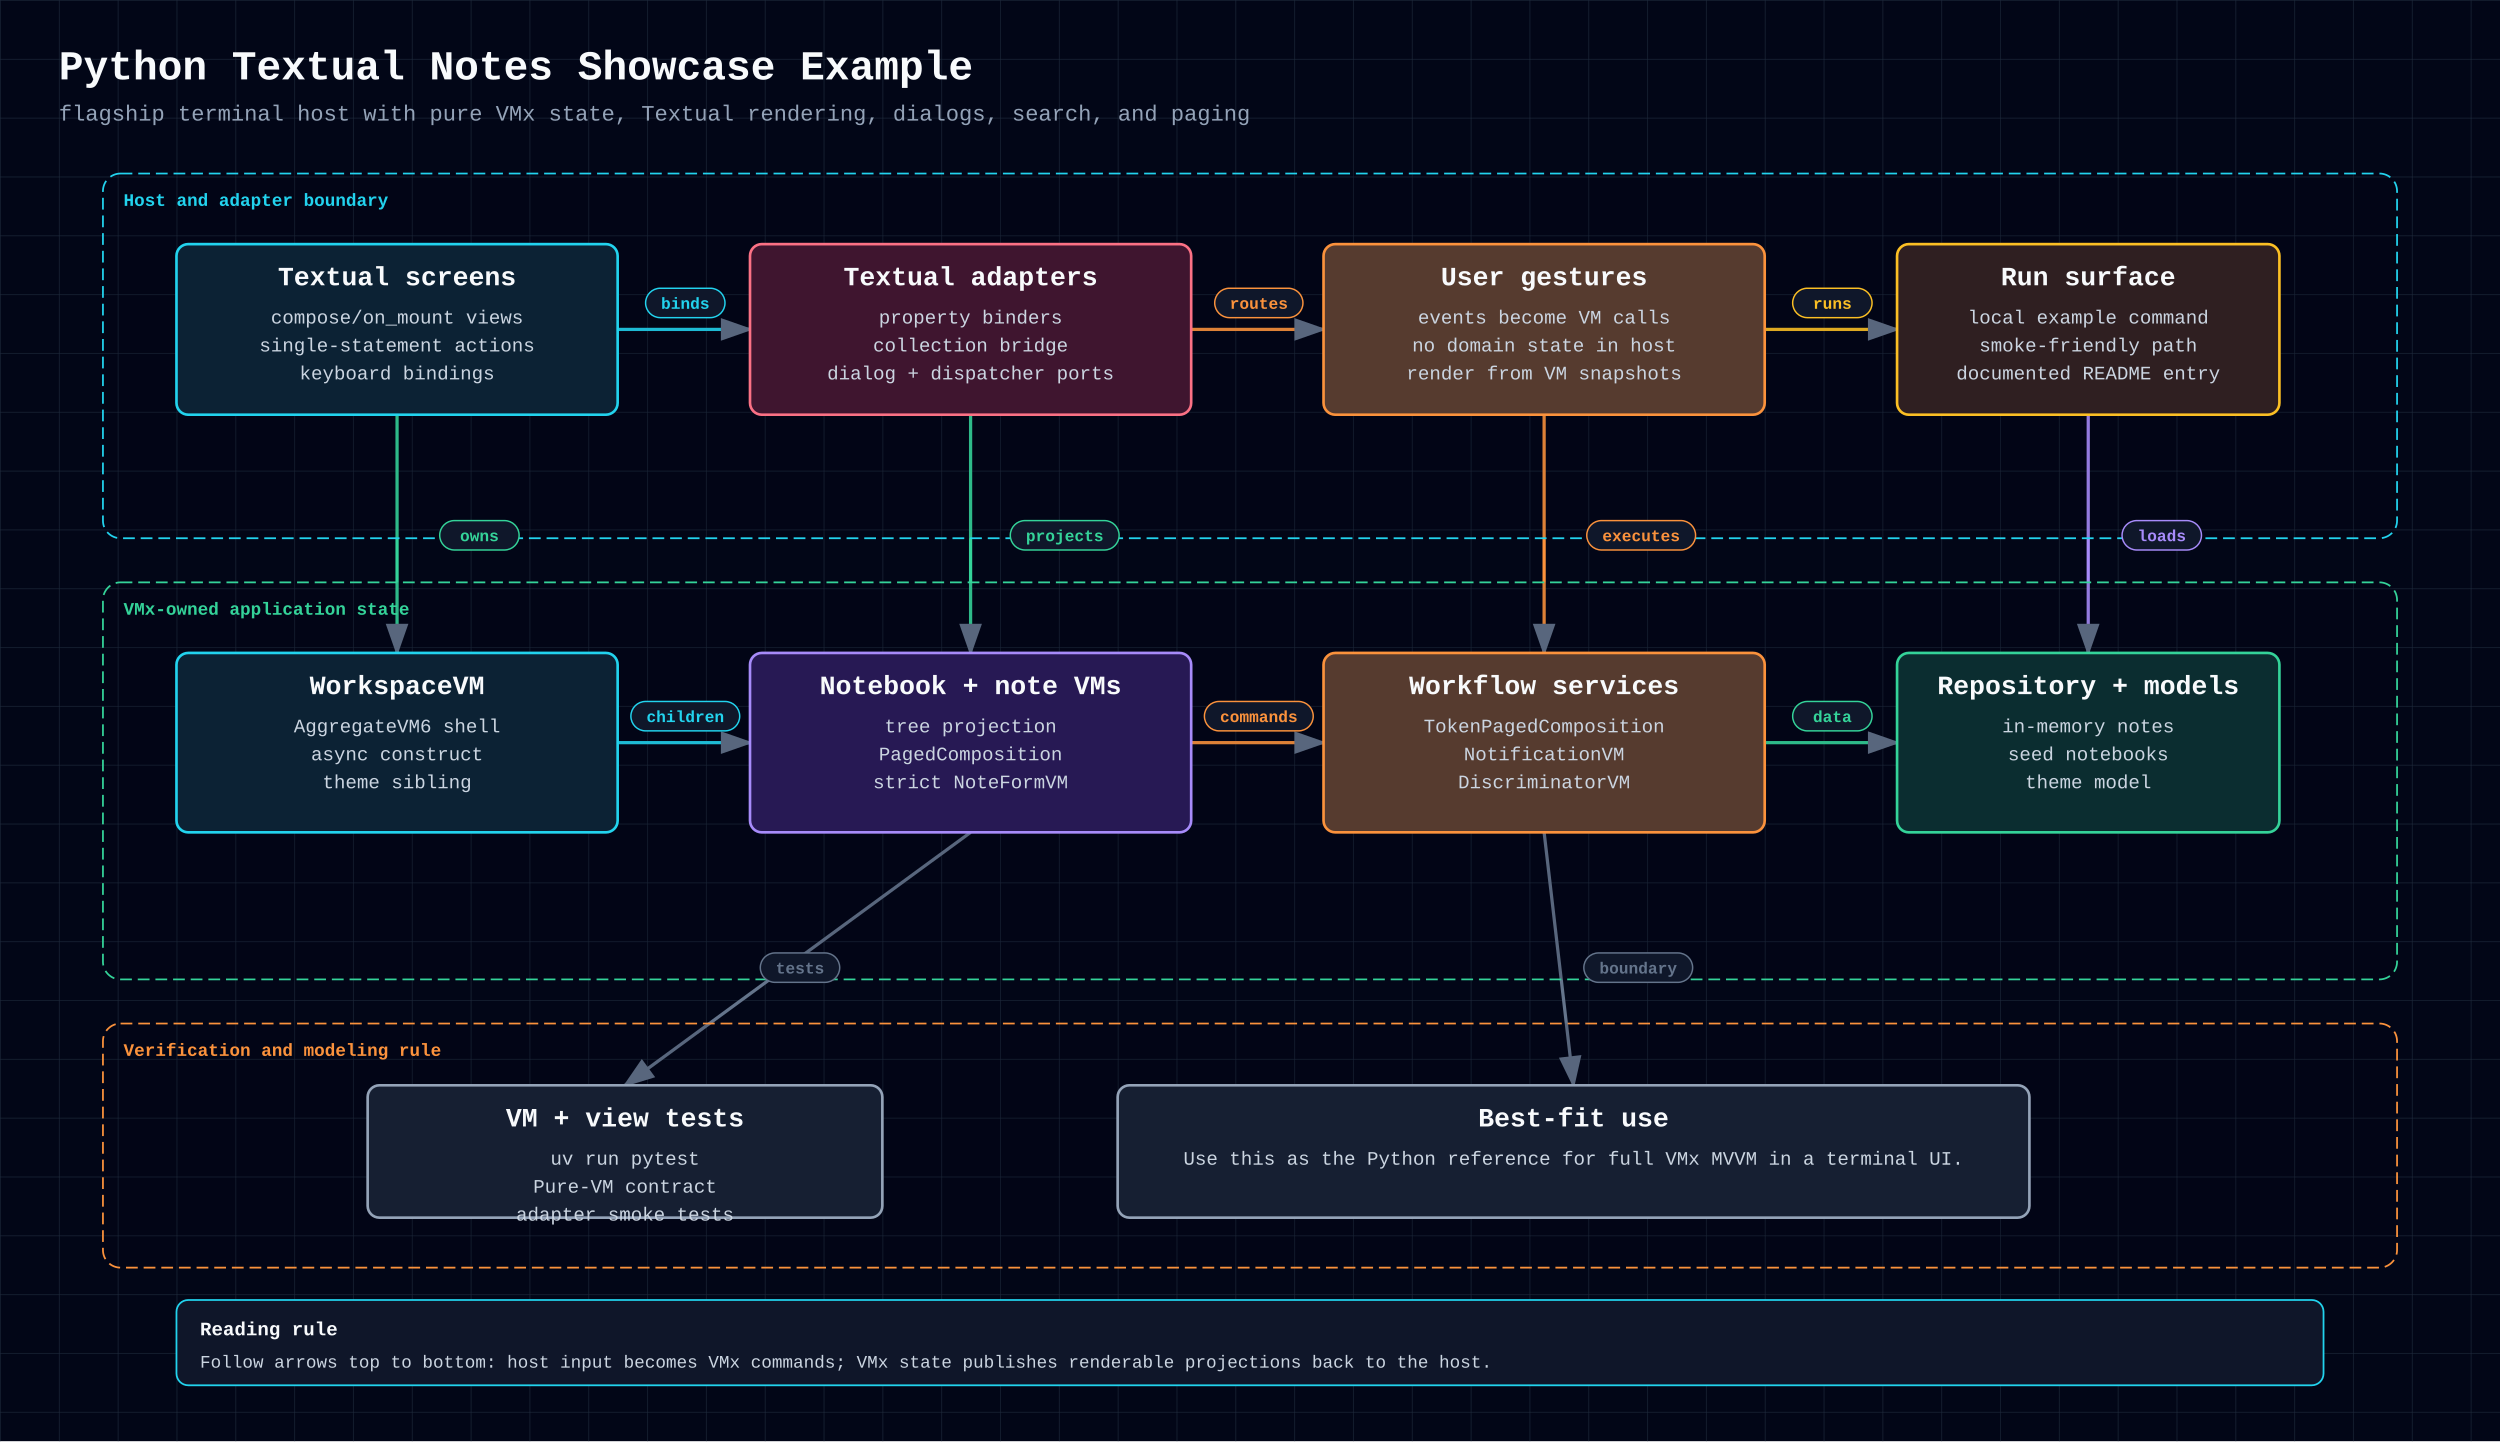
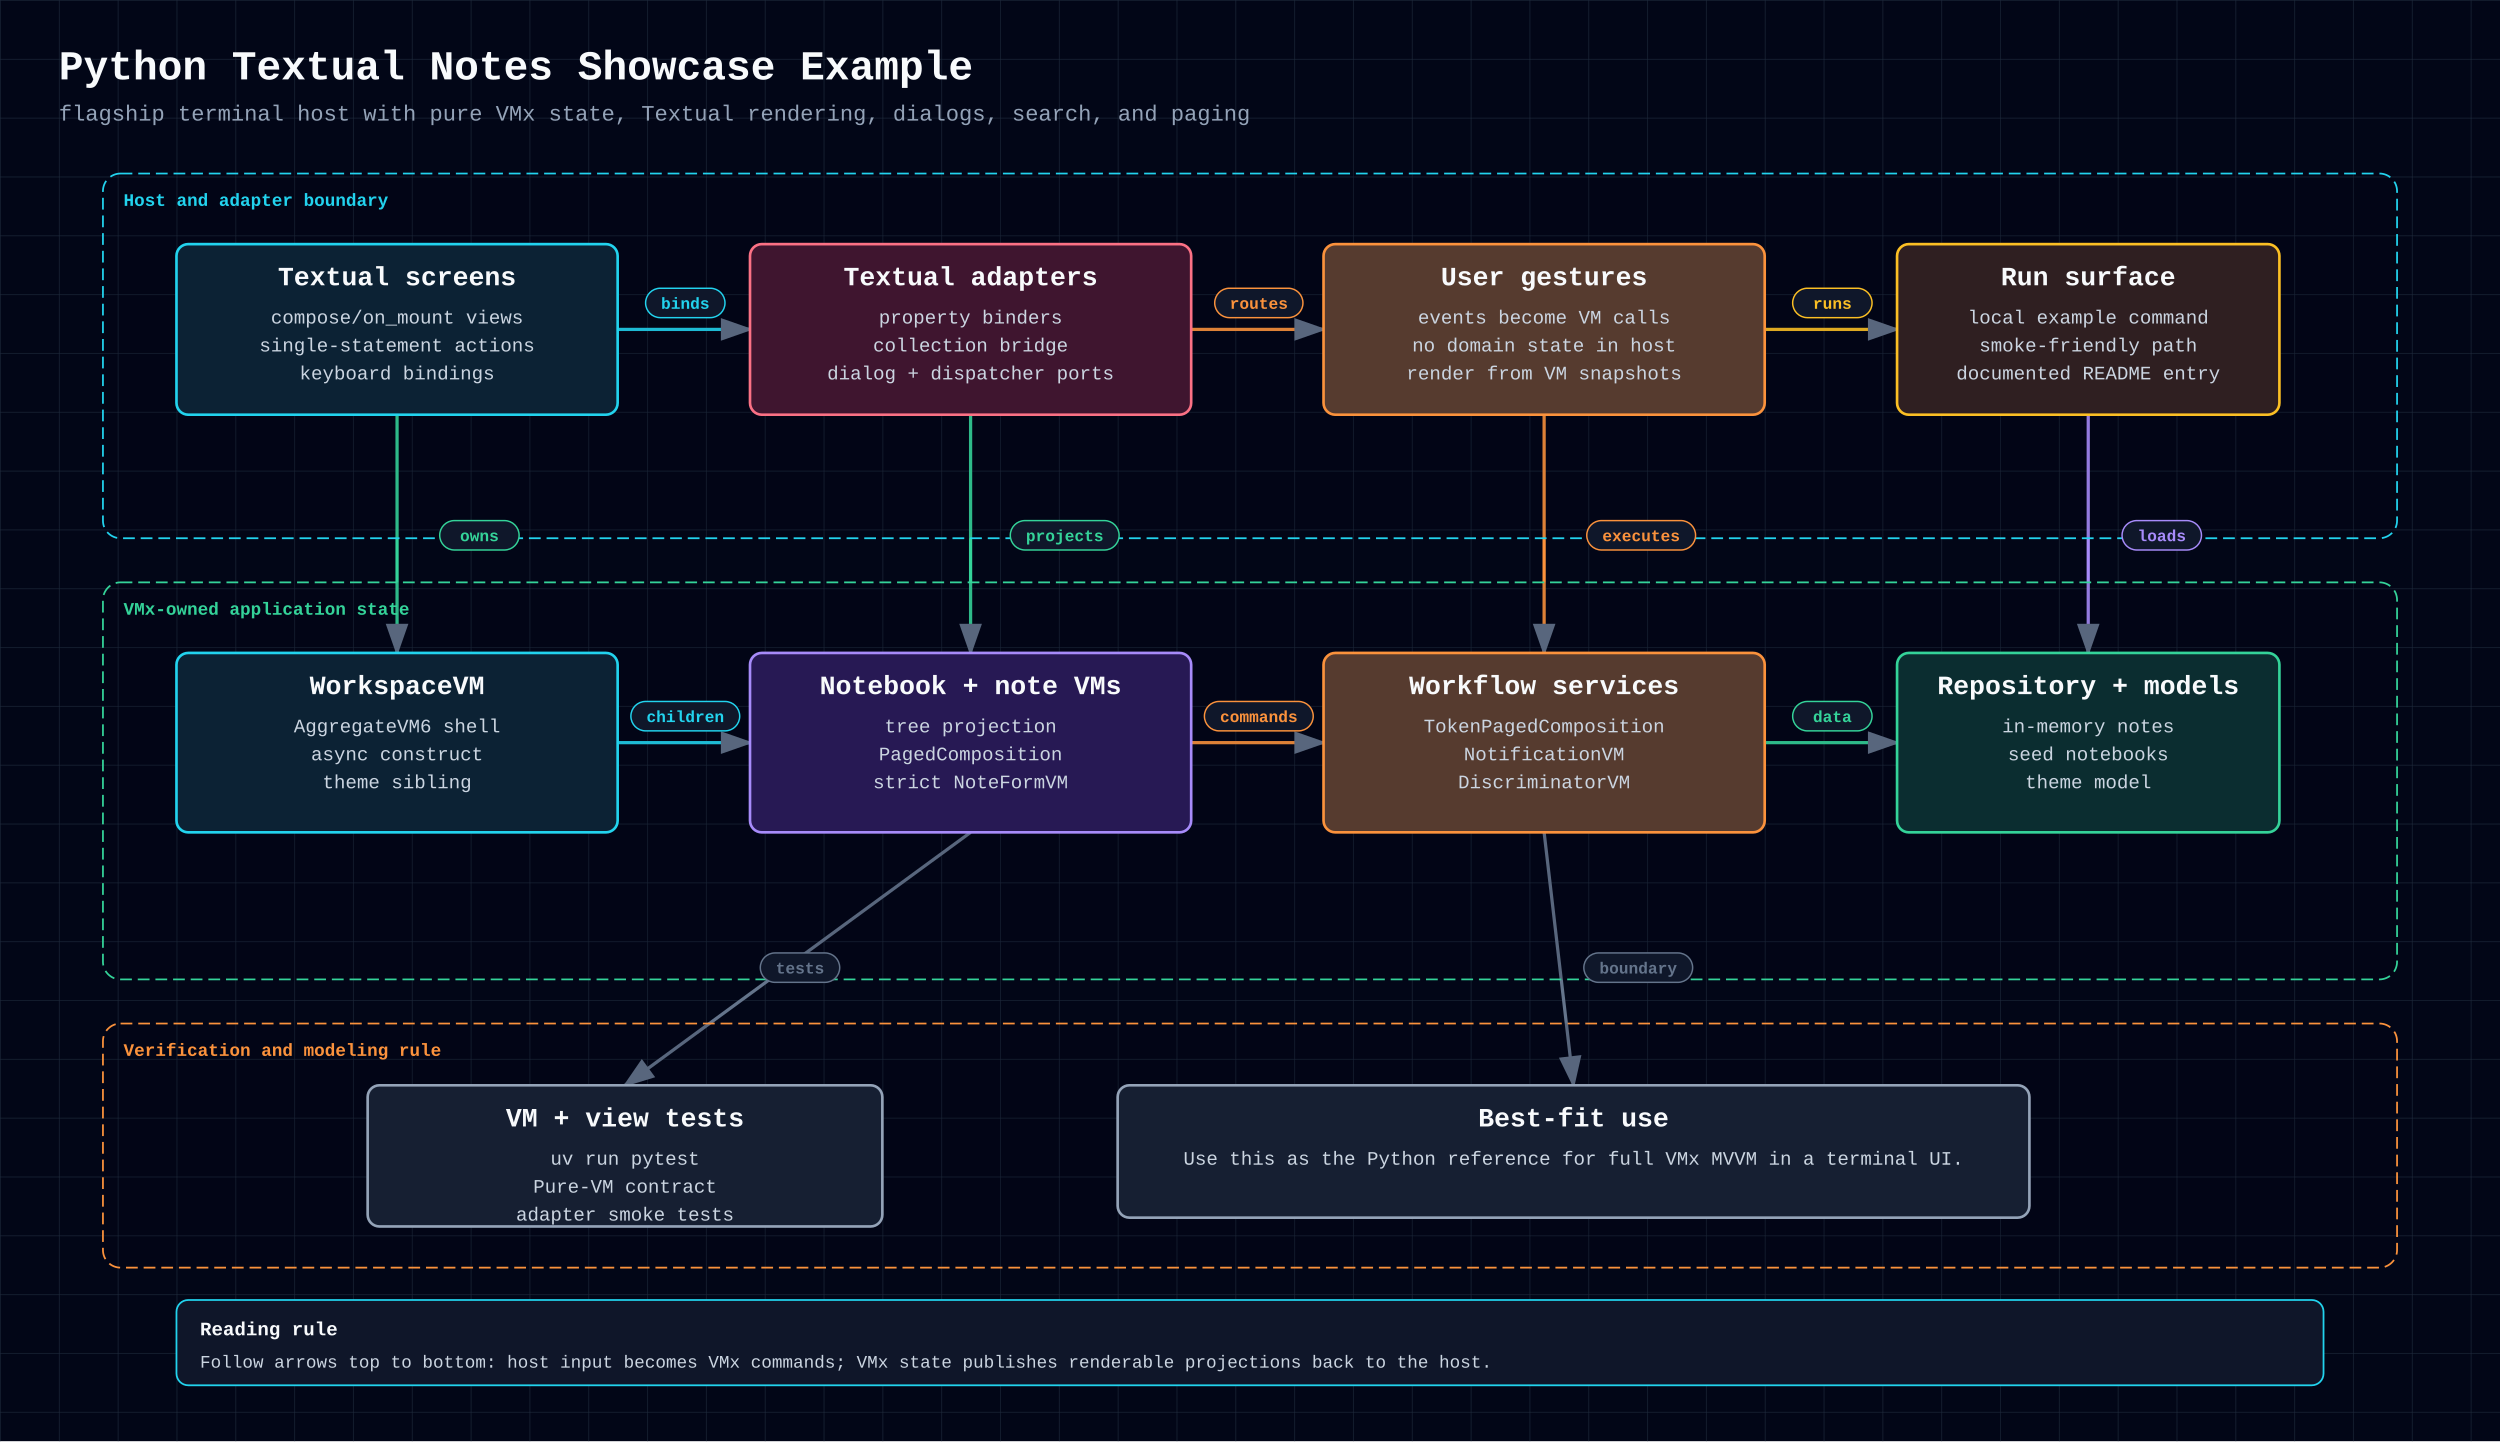
<svg xmlns="http://www.w3.org/2000/svg" width="1700" height="980" viewBox="0 0 1700 980" style="font-family: 'JetBrains Mono', ui-monospace, SFMono-Regular, Menlo, Monaco, Consolas, 'Liberation Mono', 'Courier New', monospace;">
  <defs>
    <style>
      text { font-family: 'JetBrains Mono', ui-monospace, SFMono-Regular, Menlo, Monaco, Consolas, 'Liberation Mono', 'Courier New', monospace; }
    </style>
    <pattern id="grid" width="40" height="40" patternUnits="userSpaceOnUse">
      <path d="M 40 0 L 0 0 0 40" fill="none" stroke="#1e293b" stroke-width="0.8" />
    </pattern>
    <marker id="arrowhead" markerWidth="10" markerHeight="7" refX="9" refY="3.5" orient="auto">
      <polygon points="0 0, 10 3.5, 0 7" fill="#64748b" />
    </marker>
  </defs>
  <rect width="100%" height="100%" fill="#020617" />
  <rect width="100%" height="100%" fill="url(#grid)" />
  <text x="40" y="54" fill="#f8fafc" font-size="28" font-weight="700" text-anchor="start">Python Textual Notes Showcase Example</text>
  <text x="40" y="82" fill="#94a3b8" font-size="15" font-weight="400" text-anchor="start">flagship terminal host with pure VMx state, Textual rendering, dialogs, search, and paging</text>
  <polyline points="420,224 510,224" fill="none" stroke="#22d3ee" stroke-width="2.2" marker-end="url(#arrowhead)" />
  <polyline points="810,224 900,224" fill="none" stroke="#fb923c" stroke-width="2.2" marker-end="url(#arrowhead)" />
  <polyline points="1200,224 1290,224" fill="none" stroke="#fbbf24" stroke-width="2.2" marker-end="url(#arrowhead)" />
  <polyline points="270,282 270,444" fill="none" stroke="#34d399" stroke-width="2.2" marker-end="url(#arrowhead)" />
  <polyline points="660,282 660,444" fill="none" stroke="#34d399" stroke-width="2.2" marker-end="url(#arrowhead)" />
  <polyline points="1050,282 1050,444" fill="none" stroke="#fb923c" stroke-width="2.2" marker-end="url(#arrowhead)" />
  <polyline points="1420,282 1420,444" fill="none" stroke="#a78bfa" stroke-width="2.2" marker-end="url(#arrowhead)" />
  <polyline points="420,505 510,505" fill="none" stroke="#22d3ee" stroke-width="2.2" marker-end="url(#arrowhead)" />
  <polyline points="810,505 900,505" fill="none" stroke="#fb923c" stroke-width="2.2" marker-end="url(#arrowhead)" />
  <polyline points="1200,505 1290,505" fill="none" stroke="#34d399" stroke-width="2.2" marker-end="url(#arrowhead)" />
  <polyline points="660,566 425,738" fill="none" stroke="#64748b" stroke-width="2.2" marker-end="url(#arrowhead)" />
  <polyline points="1050,566 1070,738" fill="none" stroke="#64748b" stroke-width="2.2" marker-end="url(#arrowhead)" />
  <rect x="70" y="118" width="1560" height="248" rx="12" fill="rgba(2, 6, 23, 0.12)" stroke="#22d3ee" stroke-width="1.2" stroke-dasharray="8 4" />
  <text x="84" y="140" fill="#22d3ee" font-size="12" font-weight="700" text-anchor="start">Host and adapter boundary</text>
  <rect x="70" y="396" width="1560" height="270" rx="12" fill="rgba(2, 6, 23, 0.12)" stroke="#34d399" stroke-width="1.2" stroke-dasharray="8 4" />
  <text x="84" y="418" fill="#34d399" font-size="12" font-weight="700" text-anchor="start">VMx-owned application state</text>
  <rect x="70" y="696" width="1560" height="166" rx="12" fill="rgba(2, 6, 23, 0.12)" stroke="#fb923c" stroke-width="1.2" stroke-dasharray="8 4" />
  <text x="84" y="718" fill="#fb923c" font-size="12" font-weight="700" text-anchor="start">Verification and modeling rule</text>
  <rect x="120" y="166" width="300" height="116" rx="8" fill="#0f172a" />
  <rect x="120" y="166" width="300" height="116" rx="8" fill="rgba(8, 51, 68, 0.4)" stroke="#22d3ee" stroke-width="1.8" />
  <text x="270" y="194" fill="#f8fafc" font-size="18" font-weight="700" text-anchor="middle">Textual screens</text>
  <text x="270" y="220" fill="#cbd5e1" font-size="13" font-weight="400" text-anchor="middle">compose/on_mount views</text>
  <text x="270" y="239" fill="#cbd5e1" font-size="13" font-weight="400" text-anchor="middle">single-statement actions</text>
  <text x="270" y="258" fill="#cbd5e1" font-size="13" font-weight="400" text-anchor="middle">keyboard bindings</text>
  <rect x="510" y="166" width="300" height="116" rx="8" fill="#0f172a" />
  <rect x="510" y="166" width="300" height="116" rx="8" fill="rgba(136, 19, 55, 0.4)" stroke="#fb7185" stroke-width="1.8" />
  <text x="660" y="194" fill="#f8fafc" font-size="18" font-weight="700" text-anchor="middle">Textual adapters</text>
  <text x="660" y="220" fill="#cbd5e1" font-size="13" font-weight="400" text-anchor="middle">property binders</text>
  <text x="660" y="239" fill="#cbd5e1" font-size="13" font-weight="400" text-anchor="middle">collection bridge</text>
  <text x="660" y="258" fill="#cbd5e1" font-size="13" font-weight="400" text-anchor="middle">dialog + dispatcher ports</text>
  <rect x="900" y="166" width="300" height="116" rx="8" fill="#0f172a" />
  <rect x="900" y="166" width="300" height="116" rx="8" fill="rgba(251, 146, 60, 0.3)" stroke="#fb923c" stroke-width="1.8" />
  <text x="1050" y="194" fill="#f8fafc" font-size="18" font-weight="700" text-anchor="middle">User gestures</text>
  <text x="1050" y="220" fill="#cbd5e1" font-size="13" font-weight="400" text-anchor="middle">events become VM calls</text>
  <text x="1050" y="239" fill="#cbd5e1" font-size="13" font-weight="400" text-anchor="middle">no domain state in host</text>
  <text x="1050" y="258" fill="#cbd5e1" font-size="13" font-weight="400" text-anchor="middle">render from VM snapshots</text>
  <rect x="1290" y="166" width="260" height="116" rx="8" fill="#0f172a" />
  <rect x="1290" y="166" width="260" height="116" rx="8" fill="rgba(120, 53, 15, 0.3)" stroke="#fbbf24" stroke-width="1.8" />
  <text x="1420" y="194" fill="#f8fafc" font-size="18" font-weight="700" text-anchor="middle">Run surface</text>
  <text x="1420" y="220" fill="#cbd5e1" font-size="13" font-weight="400" text-anchor="middle">local example command</text>
  <text x="1420" y="239" fill="#cbd5e1" font-size="13" font-weight="400" text-anchor="middle">smoke-friendly path</text>
  <text x="1420" y="258" fill="#cbd5e1" font-size="13" font-weight="400" text-anchor="middle">documented README entry</text>
  <rect x="120" y="444" width="300" height="122" rx="8" fill="#0f172a" />
  <rect x="120" y="444" width="300" height="122" rx="8" fill="rgba(8, 51, 68, 0.4)" stroke="#22d3ee" stroke-width="1.8" />
  <text x="270" y="472" fill="#f8fafc" font-size="18" font-weight="700" text-anchor="middle">WorkspaceVM</text>
  <text x="270" y="498" fill="#cbd5e1" font-size="13" font-weight="400" text-anchor="middle">AggregateVM6 shell</text>
  <text x="270" y="517" fill="#cbd5e1" font-size="13" font-weight="400" text-anchor="middle">async construct</text>
  <text x="270" y="536" fill="#cbd5e1" font-size="13" font-weight="400" text-anchor="middle">theme sibling</text>
  <rect x="510" y="444" width="300" height="122" rx="8" fill="#0f172a" />
  <rect x="510" y="444" width="300" height="122" rx="8" fill="rgba(76, 29, 149, 0.4)" stroke="#a78bfa" stroke-width="1.8" />
  <text x="660" y="472" fill="#f8fafc" font-size="18" font-weight="700" text-anchor="middle">Notebook + note VMs</text>
  <text x="660" y="498" fill="#cbd5e1" font-size="13" font-weight="400" text-anchor="middle">tree projection</text>
  <text x="660" y="517" fill="#cbd5e1" font-size="13" font-weight="400" text-anchor="middle">PagedComposition</text>
  <text x="660" y="536" fill="#cbd5e1" font-size="13" font-weight="400" text-anchor="middle">strict NoteFormVM</text>
  <rect x="900" y="444" width="300" height="122" rx="8" fill="#0f172a" />
  <rect x="900" y="444" width="300" height="122" rx="8" fill="rgba(251, 146, 60, 0.3)" stroke="#fb923c" stroke-width="1.8" />
  <text x="1050" y="472" fill="#f8fafc" font-size="18" font-weight="700" text-anchor="middle">Workflow services</text>
  <text x="1050" y="498" fill="#cbd5e1" font-size="13" font-weight="400" text-anchor="middle">TokenPagedComposition</text>
  <text x="1050" y="517" fill="#cbd5e1" font-size="13" font-weight="400" text-anchor="middle">NotificationVM</text>
  <text x="1050" y="536" fill="#cbd5e1" font-size="13" font-weight="400" text-anchor="middle">DiscriminatorVM</text>
  <rect x="1290" y="444" width="260" height="122" rx="8" fill="#0f172a" />
  <rect x="1290" y="444" width="260" height="122" rx="8" fill="rgba(6, 78, 59, 0.4)" stroke="#34d399" stroke-width="1.8" />
  <text x="1420" y="472" fill="#f8fafc" font-size="18" font-weight="700" text-anchor="middle">Repository + models</text>
  <text x="1420" y="498" fill="#cbd5e1" font-size="13" font-weight="400" text-anchor="middle">in-memory notes</text>
  <text x="1420" y="517" fill="#cbd5e1" font-size="13" font-weight="400" text-anchor="middle">seed notebooks</text>
  <text x="1420" y="536" fill="#cbd5e1" font-size="13" font-weight="400" text-anchor="middle">theme model</text>
-   <rect x="250" y="738" width="350" height="90" rx="8" fill="#0f172a" />
-   <rect x="250" y="738" width="350" height="90" rx="8" fill="rgba(30, 41, 59, 0.5)" stroke="#94a3b8" stroke-width="1.8" />
+   <rect x="250" y="738" width="350" height="96" rx="8" fill="#0f172a" />
+   <rect x="250" y="738" width="350" height="96" rx="8" fill="rgba(30, 41, 59, 0.5)" stroke="#94a3b8" stroke-width="1.8" />
  <text x="425" y="766" fill="#f8fafc" font-size="18" font-weight="700" text-anchor="middle">VM + view tests</text>
  <text x="425" y="792" fill="#cbd5e1" font-size="13" font-weight="400" text-anchor="middle">uv run pytest</text>
  <text x="425" y="811" fill="#cbd5e1" font-size="13" font-weight="400" text-anchor="middle">Pure-VM contract</text>
  <text x="425" y="830" fill="#cbd5e1" font-size="13" font-weight="400" text-anchor="middle">adapter smoke tests</text>
  <rect x="760" y="738" width="620" height="90" rx="8" fill="#0f172a" />
  <rect x="760" y="738" width="620" height="90" rx="8" fill="rgba(30, 41, 59, 0.5)" stroke="#94a3b8" stroke-width="1.8" />
  <text x="1070" y="766" fill="#f8fafc" font-size="18" font-weight="700" text-anchor="middle">Best-fit use</text>
  <text x="1070" y="792" fill="#cbd5e1" font-size="13" font-weight="400" text-anchor="middle">Use this as the Python reference for full VMx MVVM in a terminal UI.</text>
  <rect x="120" y="884" width="1460" height="58" rx="8" fill="#0f172a" />
  <rect x="120" y="884" width="1460" height="58" rx="8" fill="rgba(15, 23, 42, 0.94)" stroke="#22d3ee" stroke-width="1.2" />
  <text x="136" y="908" fill="#f8fafc" font-size="13" font-weight="700" text-anchor="start">Reading rule</text>
  <text x="136" y="930" fill="#cbd5e1" font-size="12" font-weight="400" text-anchor="start">Follow arrows top to bottom: host input becomes VMx commands; VMx state publishes renderable projections back to the host.</text>
  <rect x="439" y="196" width="54" height="20" rx="10" fill="#0f172a" stroke="#22d3ee" stroke-width="1" />
  <text x="466" y="210" fill="#22d3ee" font-size="11" font-weight="700" text-anchor="middle">binds</text>
  <rect x="826" y="196" width="60" height="20" rx="10" fill="#0f172a" stroke="#fb923c" stroke-width="1" />
  <text x="856" y="210" fill="#fb923c" font-size="11" font-weight="700" text-anchor="middle">routes</text>
  <rect x="1219" y="196" width="54" height="20" rx="10" fill="#0f172a" stroke="#fbbf24" stroke-width="1" />
  <text x="1246" y="210" fill="#fbbf24" font-size="11" font-weight="700" text-anchor="middle">runs</text>
  <rect x="299" y="354" width="54" height="20" rx="10" fill="#0f172a" stroke="#34d399" stroke-width="1" />
  <text x="326" y="368" fill="#34d399" font-size="11" font-weight="700" text-anchor="middle">owns</text>
  <rect x="687" y="354" width="74" height="20" rx="10" fill="#0f172a" stroke="#34d399" stroke-width="1" />
  <text x="724" y="368" fill="#34d399" font-size="11" font-weight="700" text-anchor="middle">projects</text>
  <rect x="1079" y="354" width="74" height="20" rx="10" fill="#0f172a" stroke="#fb923c" stroke-width="1" />
  <text x="1116" y="368" fill="#fb923c" font-size="11" font-weight="700" text-anchor="middle">executes</text>
  <rect x="1443" y="354" width="54" height="20" rx="10" fill="#0f172a" stroke="#a78bfa" stroke-width="1" />
  <text x="1470" y="368" fill="#a78bfa" font-size="11" font-weight="700" text-anchor="middle">loads</text>
  <rect x="429" y="477" width="74" height="20" rx="10" fill="#0f172a" stroke="#22d3ee" stroke-width="1" />
  <text x="466" y="491" fill="#22d3ee" font-size="11" font-weight="700" text-anchor="middle">children</text>
  <rect x="819" y="477" width="74" height="20" rx="10" fill="#0f172a" stroke="#fb923c" stroke-width="1" />
  <text x="856" y="491" fill="#fb923c" font-size="11" font-weight="700" text-anchor="middle">commands</text>
  <rect x="1219" y="477" width="54" height="20" rx="10" fill="#0f172a" stroke="#34d399" stroke-width="1" />
  <text x="1246" y="491" fill="#34d399" font-size="11" font-weight="700" text-anchor="middle">data</text>
  <rect x="517" y="648" width="54" height="20" rx="10" fill="#0f172a" stroke="#64748b" stroke-width="1" />
  <text x="544" y="662" fill="#64748b" font-size="11" font-weight="700" text-anchor="middle">tests</text>
  <rect x="1077" y="648" width="74" height="20" rx="10" fill="#0f172a" stroke="#64748b" stroke-width="1" />
  <text x="1114" y="662" fill="#64748b" font-size="11" font-weight="700" text-anchor="middle">boundary</text>
</svg>
